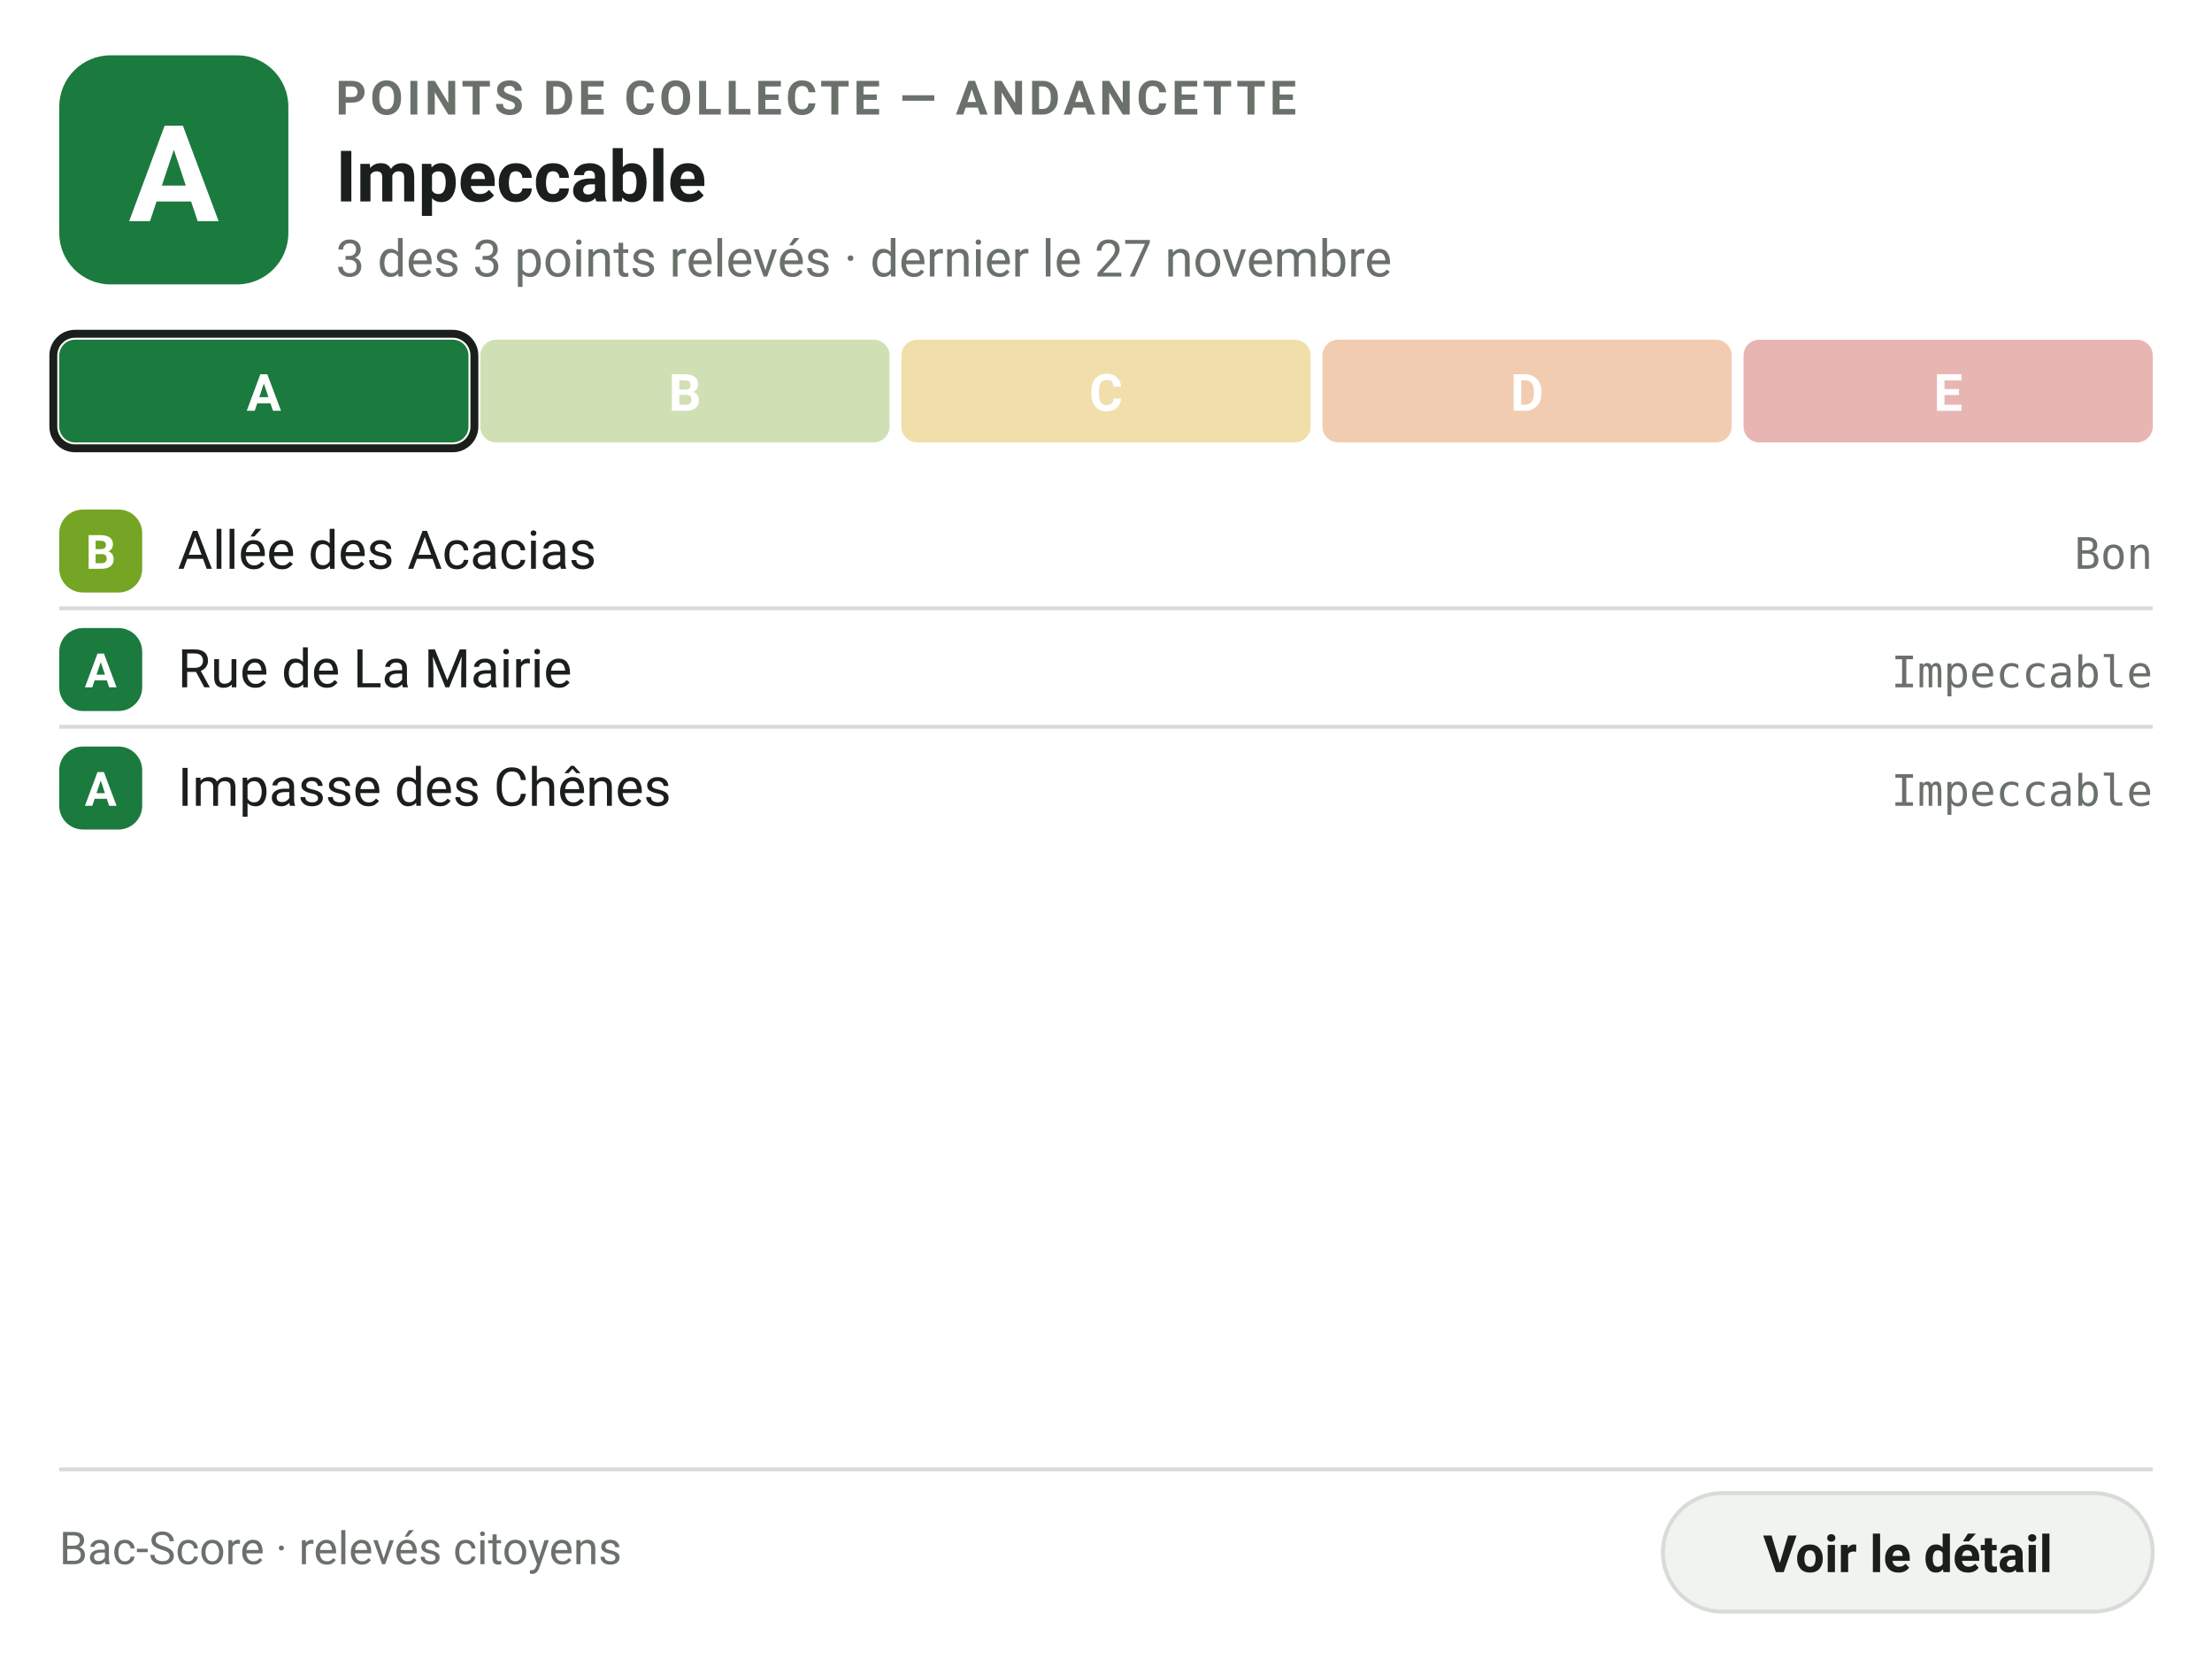
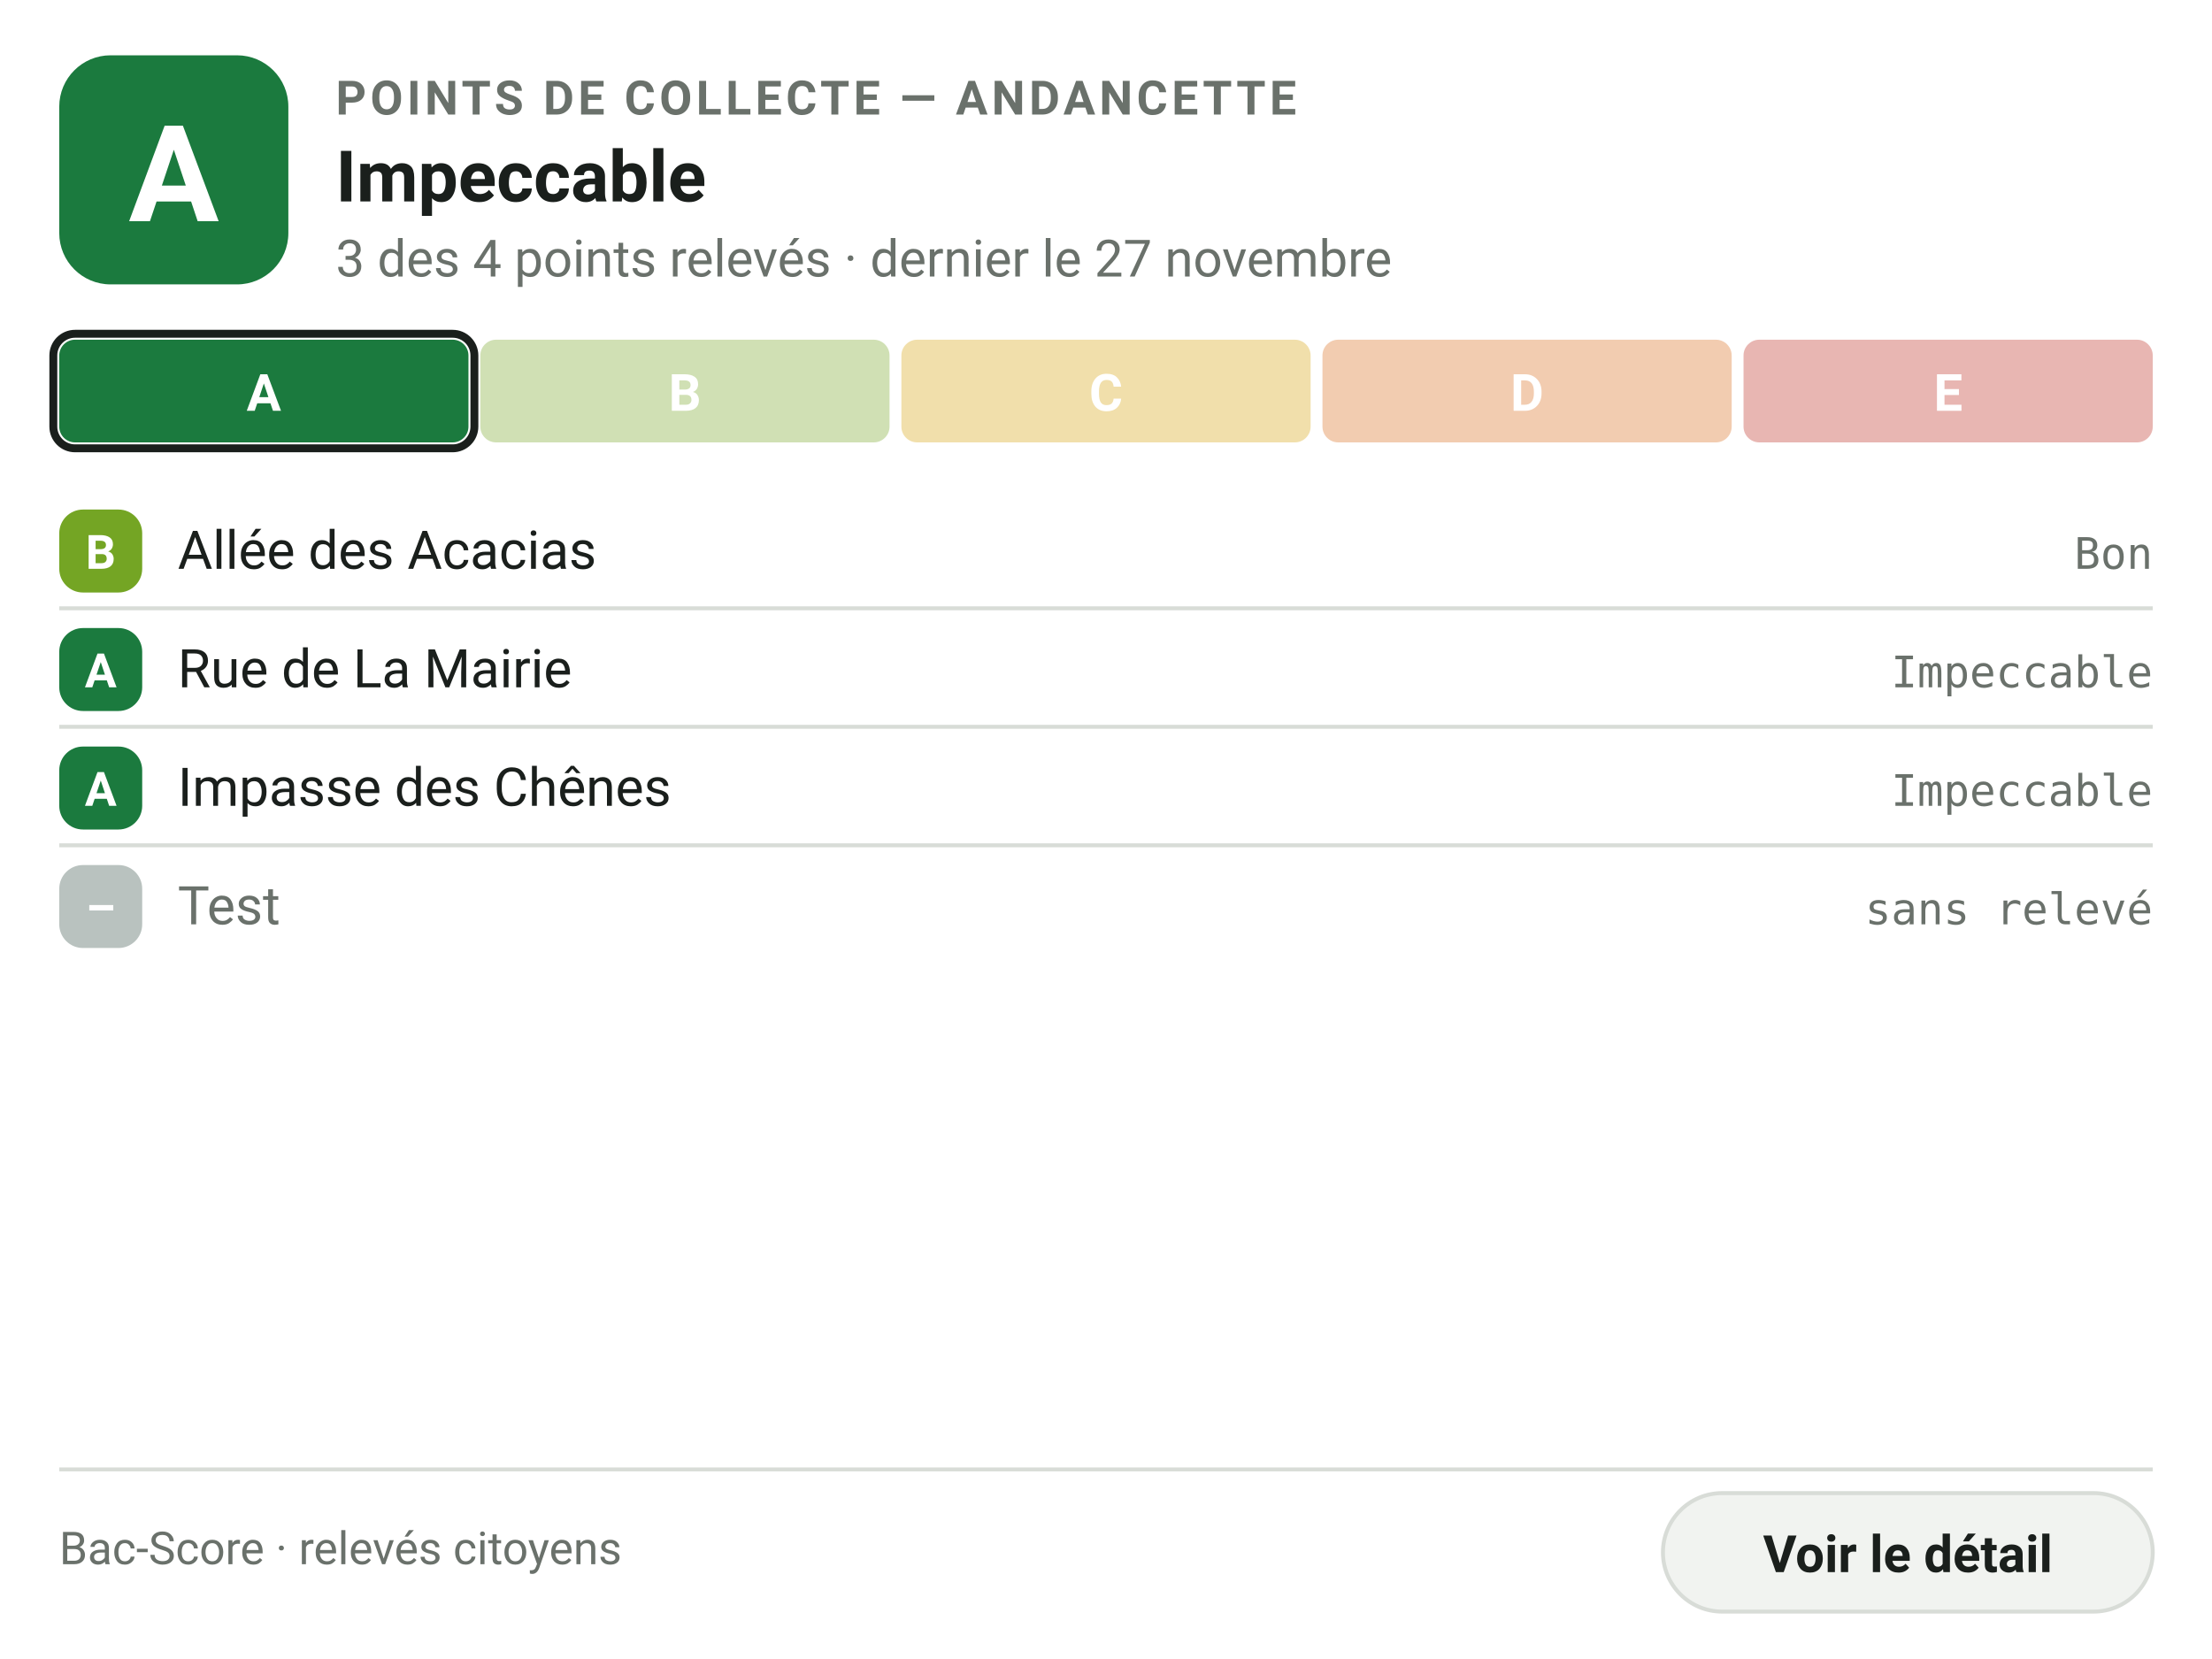
<svg xmlns="http://www.w3.org/2000/svg" width="560" height="420" viewBox="0 0 560 420" role="img" aria-label="Propreté des points de collecte — Andancette : Bac-Score A">
  <rect width="560" height="420" fill="#FFFFFF" />
  <rect x="15" y="14" width="58" height="58" rx="13" fill="#1b7a3e" />
  <text x="44" y="56" text-anchor="middle" font-family="Barlow, system-ui, -apple-system, 'Segoe UI', Roboto, sans-serif" font-size="34" font-weight="600" fill="#fff">A</text>
  <text x="85" y="29" font-family="Barlow, system-ui, -apple-system, 'Segoe UI', Roboto, sans-serif" font-size="12" font-weight="600" letter-spacing="1" fill="#6A716B">POINTS DE COLLECTE — ANDANCETTE</text>
  <text x="85" y="51" font-family="Barlow, system-ui, -apple-system, 'Segoe UI', Roboto, sans-serif" font-size="18" font-weight="600" fill="#1A1F1C">Impeccable</text>
-   <text x="85" y="70" font-family="Barlow, system-ui, -apple-system, 'Segoe UI', Roboto, sans-serif" font-size="13" fill="#6A716B">3 des 3 points relevés · dernier le 27 novembre</text>
+   <text x="85" y="70" font-family="Barlow, system-ui, -apple-system, 'Segoe UI', Roboto, sans-serif" font-size="13" fill="#6A716B">3 des 4 points relevés · dernier le 27 novembre</text>
  <rect x="15.0" y="86" width="103.6" height="26" rx="4" fill="#1b7a3e" />
  <rect x="13.5" y="84.5" width="106.6" height="29" rx="5.5" fill="none" stroke="#1A1F1C" stroke-width="2" />
  <text x="66.8" y="104" text-anchor="middle" font-family="Barlow, system-ui, -apple-system, 'Segoe UI', Roboto, sans-serif" font-size="13" font-weight="600" fill="#fff">A</text>
  <rect x="121.6" y="86" width="103.6" height="26" rx="4" fill="#74a524" opacity="0.34" />
  <text x="173.4" y="104" text-anchor="middle" font-family="Barlow, system-ui, -apple-system, 'Segoe UI', Roboto, sans-serif" font-size="13" font-weight="600" fill="#fff">B</text>
  <rect x="228.2" y="86" width="103.6" height="26" rx="4" fill="#d7a208" opacity="0.34" />
  <text x="280.0" y="104" text-anchor="middle" font-family="Barlow, system-ui, -apple-system, 'Segoe UI', Roboto, sans-serif" font-size="13" font-weight="600" fill="#fff">C</text>
  <rect x="334.8" y="86" width="103.6" height="26" rx="4" fill="#d96a18" opacity="0.34" />
  <text x="386.6" y="104" text-anchor="middle" font-family="Barlow, system-ui, -apple-system, 'Segoe UI', Roboto, sans-serif" font-size="13" font-weight="600" fill="#fff">D</text>
  <rect x="441.4" y="86" width="103.6" height="26" rx="4" fill="#bd2a1d" opacity="0.34" />
  <text x="493.2" y="104" text-anchor="middle" font-family="Barlow, system-ui, -apple-system, 'Segoe UI', Roboto, sans-serif" font-size="13" font-weight="600" fill="#fff">E</text>
  <rect x="15" y="129" width="21" height="21" rx="6" fill="#74a524" />
  <text x="25.5" y="144" text-anchor="middle" font-family="Barlow, system-ui, -apple-system, 'Segoe UI', Roboto, sans-serif" font-size="12" font-weight="600" fill="#fff">B</text>
  <text x="45" y="144" font-family="Barlow, system-ui, -apple-system, 'Segoe UI', Roboto, sans-serif" font-size="13.5" fill="#1A1F1C">Allée des Acacias</text>
  <text x="545" y="144" text-anchor="end" font-family="'IBM Plex Mono', ui-monospace, SFMono-Regular, Menlo, monospace" font-size="11" fill="#6A716B">Bon</text>
  <line x1="15" y1="154" x2="545" y2="154" stroke="#D8DCD7" stroke-width="1" />
  <rect x="15" y="159" width="21" height="21" rx="6" fill="#1b7a3e" />
  <text x="25.5" y="174" text-anchor="middle" font-family="Barlow, system-ui, -apple-system, 'Segoe UI', Roboto, sans-serif" font-size="12" font-weight="600" fill="#fff">A</text>
  <text x="45" y="174" font-family="Barlow, system-ui, -apple-system, 'Segoe UI', Roboto, sans-serif" font-size="13.5" fill="#1A1F1C">Rue de La Mairie</text>
  <text x="545" y="174" text-anchor="end" font-family="'IBM Plex Mono', ui-monospace, SFMono-Regular, Menlo, monospace" font-size="11" fill="#6A716B">Impeccable</text>
  <line x1="15" y1="184" x2="545" y2="184" stroke="#D8DCD7" stroke-width="1" />
  <rect x="15" y="189" width="21" height="21" rx="6" fill="#1b7a3e" />
  <text x="25.5" y="204" text-anchor="middle" font-family="Barlow, system-ui, -apple-system, 'Segoe UI', Roboto, sans-serif" font-size="12" font-weight="600" fill="#fff">A</text>
  <text x="45" y="204" font-family="Barlow, system-ui, -apple-system, 'Segoe UI', Roboto, sans-serif" font-size="13.5" fill="#1A1F1C">Impasse des Chênes</text>
  <text x="545" y="204" text-anchor="end" font-family="'IBM Plex Mono', ui-monospace, SFMono-Regular, Menlo, monospace" font-size="11" fill="#6A716B">Impeccable</text>
+   <line x1="15" y1="214" x2="545" y2="214" stroke="#D8DCD7" stroke-width="1" />
+   <rect x="15" y="219" width="21" height="21" rx="6" fill="#b9c2bf" />
+   <text x="25.5" y="234" text-anchor="middle" font-family="Barlow, system-ui, -apple-system, 'Segoe UI', Roboto, sans-serif" font-size="12" font-weight="600" fill="#fff">–</text>
+   <text x="45" y="234" font-family="Barlow, system-ui, -apple-system, 'Segoe UI', Roboto, sans-serif" font-size="13.5" fill="#6A716B">Test</text>
+   <text x="545" y="234" text-anchor="end" font-family="'IBM Plex Mono', ui-monospace, SFMono-Regular, Menlo, monospace" font-size="11" fill="#6A716B">sans relevé</text>
  <line x1="15" y1="372" x2="545" y2="372" stroke="#D8DCD7" stroke-width="1" />
  <text x="15" y="396" font-family="Barlow, system-ui, -apple-system, 'Segoe UI', Roboto, sans-serif" font-size="11.5" fill="#6A716B">Bac-Score · relevés citoyens</text>
  <rect x="421" y="378" width="124" height="30" rx="15" fill="#F1F3F0" stroke="#D8DCD7" />
  <text x="483" y="398" text-anchor="middle" font-family="Barlow, system-ui, -apple-system, 'Segoe UI', Roboto, sans-serif" font-size="13" font-weight="600" fill="#1A1F1C">Voir le détail</text>
</svg>
